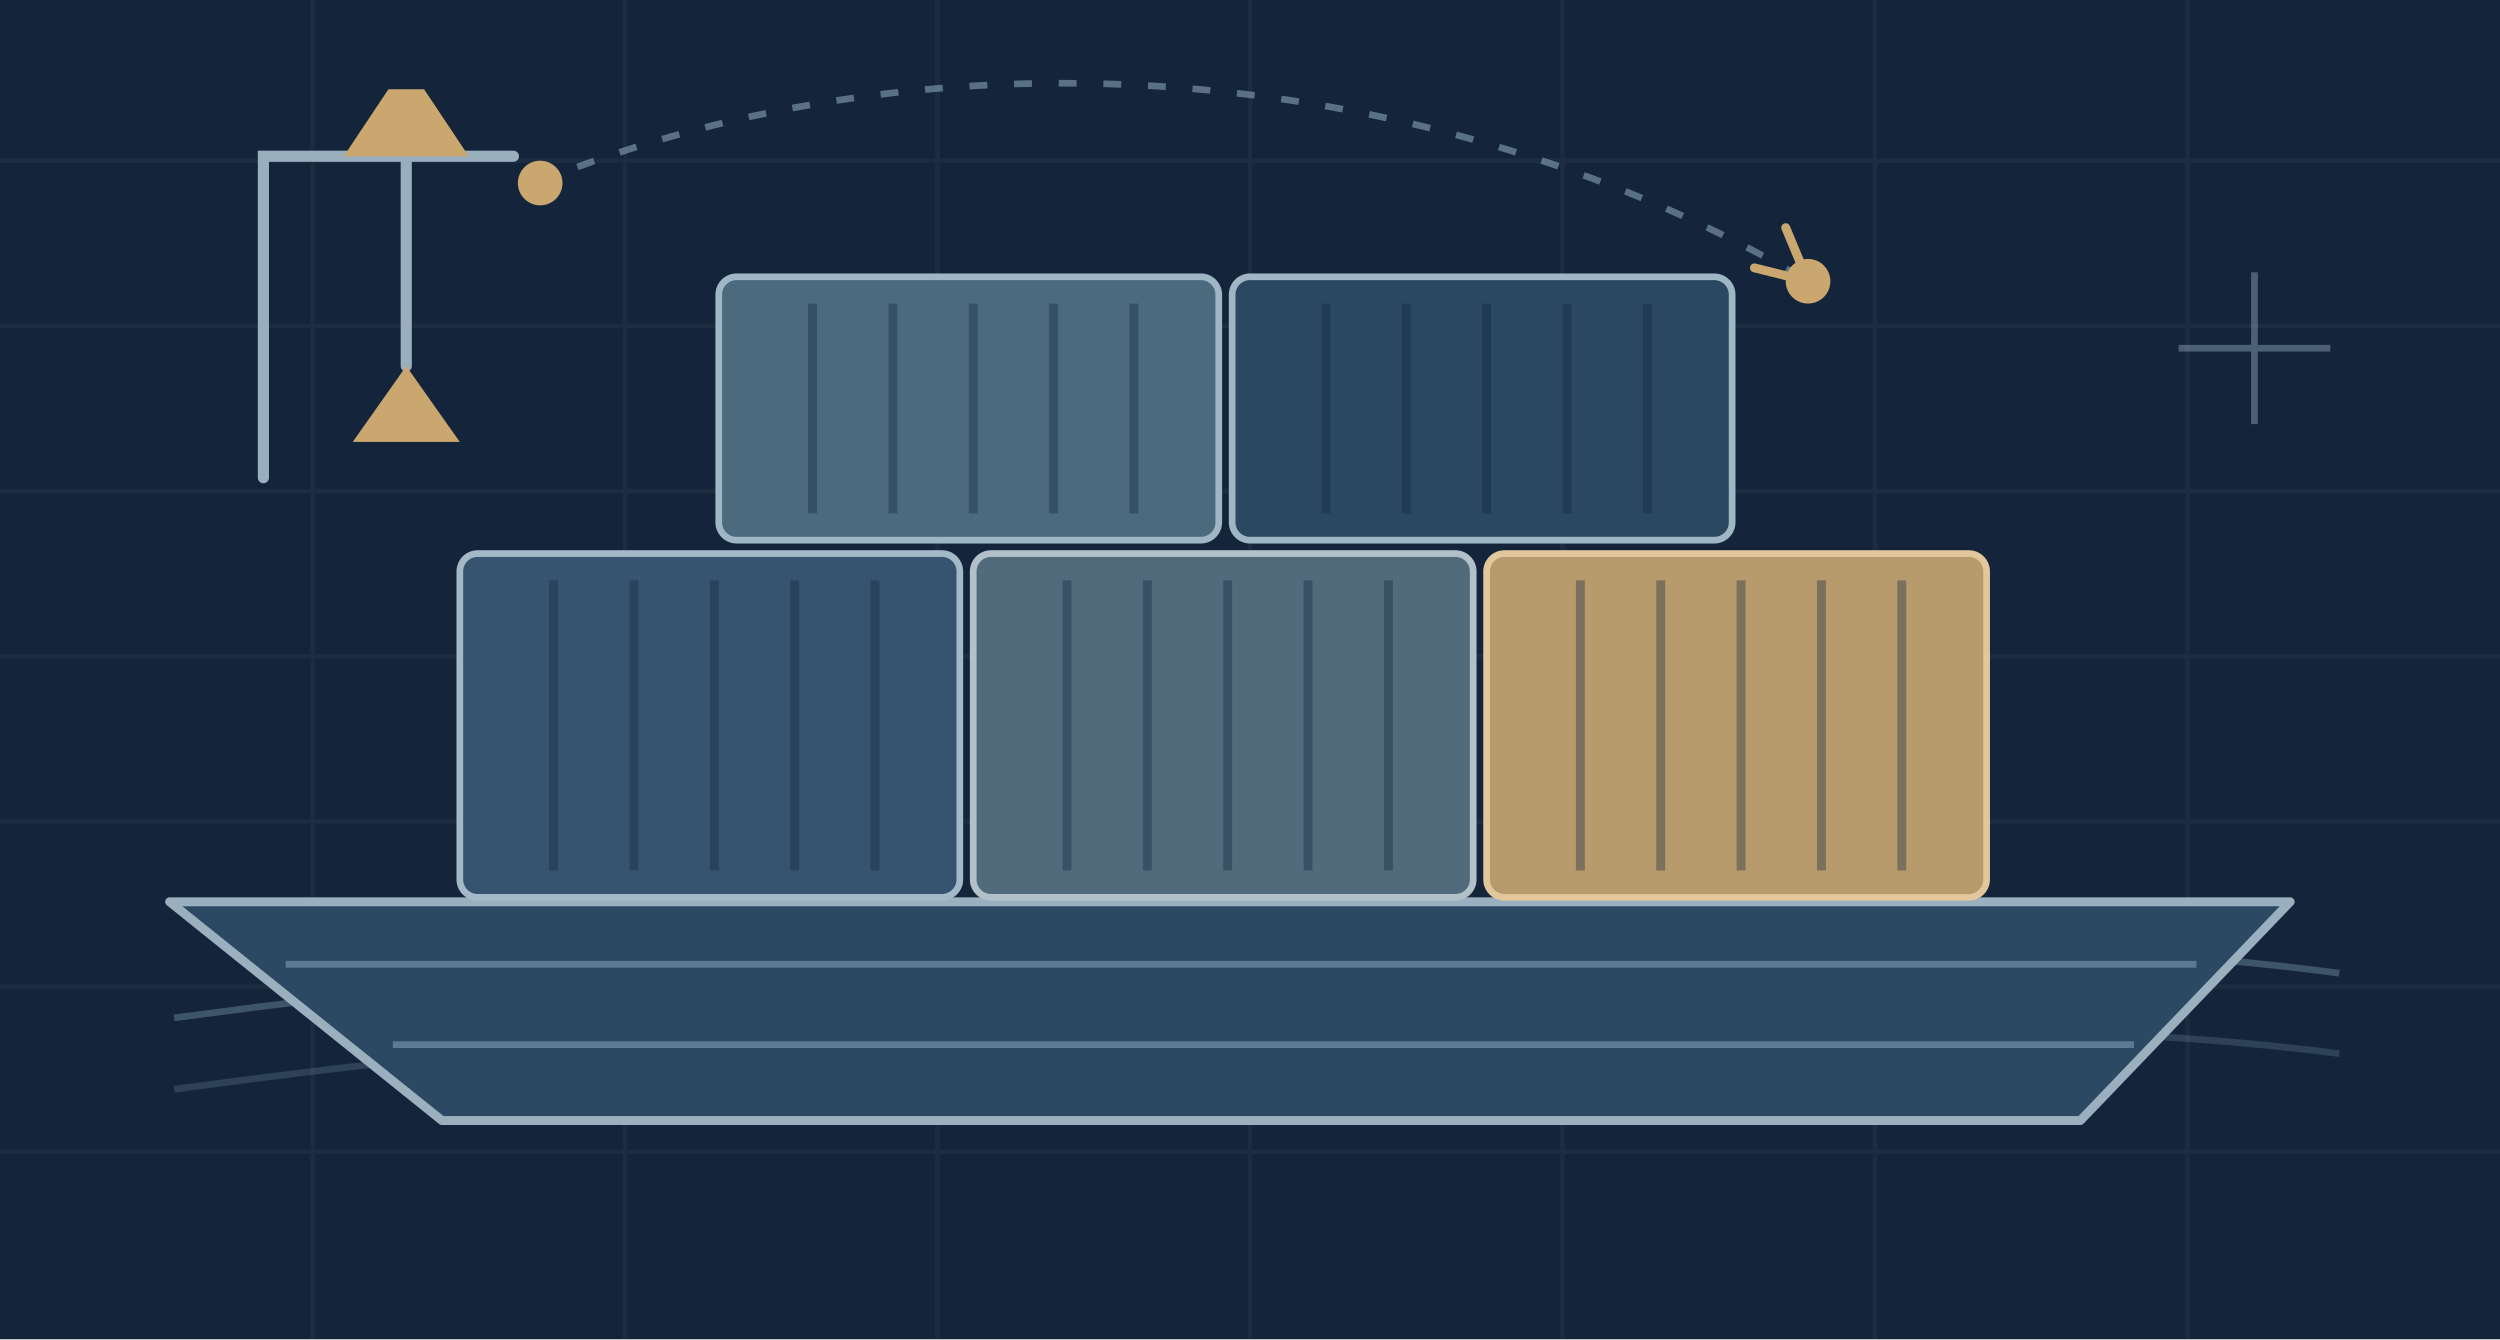
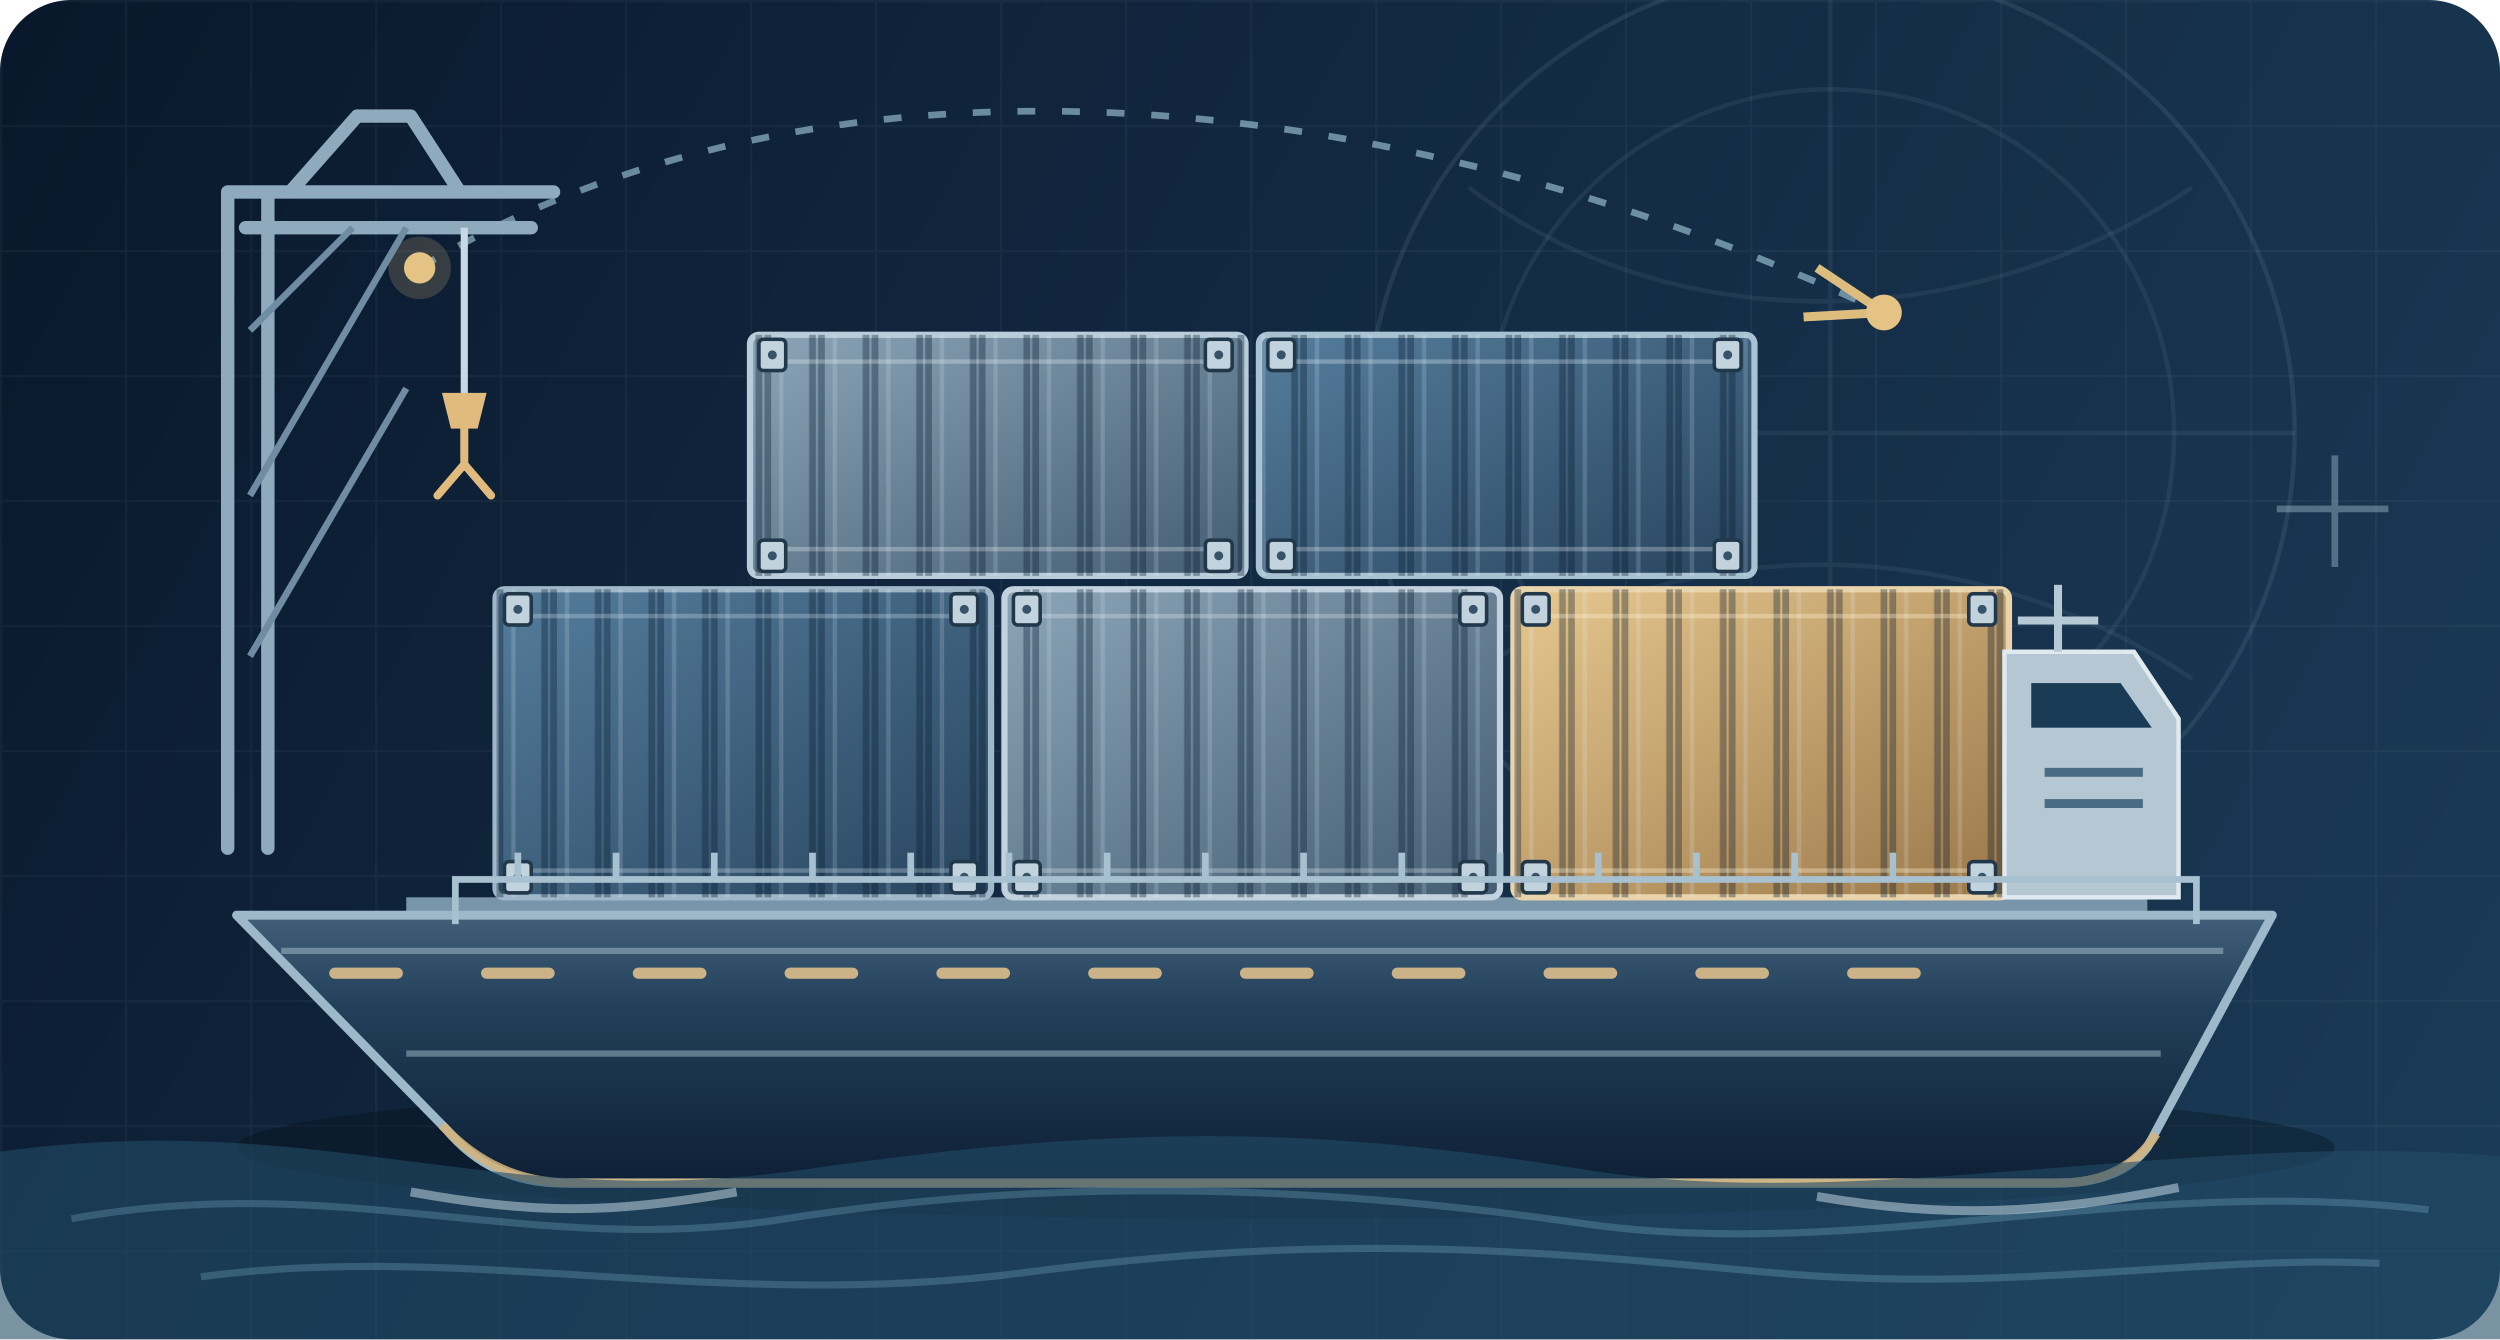
- <svg xmlns="http://www.w3.org/2000/svg" viewBox="0 0 560 300" fill="none">
-   <rect width="560" height="300" fill="#14243A" />
-   <path d="M0 258H560M0 221H560M0 184H560M0 147H560M0 110H560M0 73H560M0 36H560M70 0V300M140 0V300M210 0V300M280 0V300M350 0V300M420 0V300M490 0V300" stroke="#DDE9F2" stroke-opacity=".045" />
-   <path d="M39 228c106-14 131-14 220-8 88 7 153-17 265-2" stroke="#7D9CB1" stroke-opacity=".4" stroke-width="1.5" />
-   <path d="M39 244c103-14 132-12 220-7 89 6 154-15 265-1" stroke="#7D9CB1" stroke-opacity=".25" stroke-width="1.5" />
-   <path d="M38 202h475l-47 49H99l-61-49Z" fill="#2C4963" stroke="#9AB0BF" stroke-width="2" stroke-linejoin="round" />
-   <path d="M64 216h428M88 234h390" stroke="#7795AA" stroke-opacity=".65" stroke-width="1.5" />
-   <rect x="103" y="124" width="112" height="77" rx="4" fill="#36546F" stroke="#A4B9C8" stroke-width="1.5" />
-   <rect x="218" y="124" width="112" height="77" rx="4" fill="#516A7C" stroke="#B2C1C9" stroke-width="1.5" />
-   <rect x="333" y="124" width="112" height="77" rx="4" fill="#B79B6D" stroke="#E2C79D" stroke-width="1.5" />
-   <rect x="161" y="62" width="112" height="59" rx="4" fill="#4B6A7E" stroke="#9FB7C4" stroke-width="1.5" />
-   <rect x="276" y="62" width="112" height="59" rx="4" fill="#2B4861" stroke="#9FB7C4" stroke-width="1.5" />
-   <path d="M124 130v65m18-65v65m18-65v65m18-65v65m18-65v65m43-65v65m18-65v65m18-65v65m18-65v65m18-65v65m43-65v65m18-65v65m18-65v65m18-65v65m18-65v65M182 68v47m18-47v47m18-47v47m18-47v47m18-47v47m43-47v47m18-47v47m18-47v47m18-47v47m18-47v47" stroke="#12263C" stroke-opacity=".36" stroke-width="2" />
-   <path d="M59 107V35h56m-24 0v47" stroke="#99AFBE" stroke-width="2.5" stroke-linecap="round" />
-   <path d="M77 35h28L95 20h-8L77 35ZM91 82 79 99h24L91 82Z" fill="#C9A76E" />
-   <path d="M120 41c91-37 202-27 285 22" stroke="#91AFC2" stroke-opacity=".55" stroke-width="1.5" stroke-dasharray="4 6" />
-   <circle cx="121" cy="41" r="5" fill="#C9A76E" />
-   <circle cx="405" cy="63" r="5" fill="#C9A76E" />
-   <path d="m393 60 12 3-5-12" stroke="#C9A76E" stroke-width="2" stroke-linecap="round" stroke-linejoin="round" />
-   <path d="M488 78h34M505 61v34" stroke="#90AABD" stroke-opacity=".45" stroke-width="1.5" />
+ <svg xmlns="http://www.w3.org/2000/svg" viewBox="0 0 560 300" fill="none" role="img" aria-labelledby="title desc">
+   <defs>
+     <linearGradient id="bg" x1="0" y1="0" x2="560" y2="300" gradientUnits="userSpaceOnUse">
+       <stop stop-color="#09182B" />
+       <stop offset=".55" stop-color="#142C46" />
+       <stop offset="1" stop-color="#1A3B57" />
+     </linearGradient>
+     <linearGradient id="hull" x1="0" y1="202" x2="0" y2="271" gradientUnits="userSpaceOnUse">
+       <stop stop-color="#46647D" />
+       <stop offset=".35" stop-color="#223F59" />
+       <stop offset="1" stop-color="#0A1B30" />
+     </linearGradient>
+     <linearGradient id="blue" x1="0" y1="0" x2="1" y2="1">
+       <stop stop-color="#547D9C" />
+       <stop offset="1" stop-color="#29455F" />
+     </linearGradient>
+     <linearGradient id="slate" x1="0" y1="0" x2="1" y2="1">
+       <stop stop-color="#8BA4B6" />
+       <stop offset="1" stop-color="#455D73" />
+     </linearGradient>
+     <linearGradient id="gold" x1="0" y1="0" x2="1" y2="1">
+       <stop stop-color="#E6C88F" />
+       <stop offset="1" stop-color="#9B7749" />
+     </linearGradient>
+     <linearGradient id="sea" x1="0" y1="250" x2="0" y2="300">
+       <stop stop-color="#224B66" stop-opacity=".6" />
+       <stop offset="1" stop-color="#0C2135" stop-opacity=".2" />
+     </linearGradient>
+     <pattern id="rib" width="12" height="70" patternUnits="userSpaceOnUse">
+       <path d="M2 0V70M4 0V70" stroke="#081C30" stroke-opacity=".35" stroke-width="1.5" />
+       <path d="M7 0V70" stroke="#E8F3FC" stroke-opacity=".17" />
+     </pattern>
+     <pattern id="grid" width="28" height="28" patternUnits="userSpaceOnUse">
+       <path d="M28 0H0V28" stroke="#A7C4D6" stroke-opacity=".055" />
+     </pattern>
+     <filter id="glow" x="-50%" y="-50%" width="200%" height="200%">
+       <feGaussianBlur stdDeviation="3" />
+     </filter>
+     <g id="lock">
+       <rect width="6" height="7" rx="1" fill="#C2D3DE" stroke="#21384B" stroke-width=".8" />
+       <circle cx="3" cy="3.5" r="1" fill="#37536A" />
+     </g>
+   </defs>
+   <rect width="560" height="300" rx="16" fill="url(#bg)" />
+   <rect width="560" height="300" rx="16" fill="url(#grid)" />
+   <circle cx="410" cy="97" r="104" stroke="#B7D2E0" stroke-opacity=".10" />
+   <circle cx="410" cy="97" r="77" stroke="#B7D2E0" stroke-opacity=".08" />
+   <path d="M306 97H514M410-7V201M329 42c45 34 111 34 162 0M329 152c45-34 111-34 162 0" stroke="#B7D2E0" stroke-opacity=".08" />
+   <path d="M94 60C183 7 309 17 422 70" stroke="#A9D0DF" stroke-opacity=".6" stroke-width="1.5" stroke-dasharray="4 6" />
+   <path d="M407 60l15 10-18 1" stroke="#DDBD7E" stroke-width="2" stroke-linejoin="round" />
+   <circle cx="94" cy="60" r="7" fill="#DDBD7E" fill-opacity=".2" />
+   <circle cx="94" cy="60" r="3.5" fill="#E4C384" />
+   <circle cx="422" cy="70" r="4" fill="#E4C384" />
+   <path d="M51 190V43H60V190M55 43L124 43M55 51L119 51M65 43L80 26H92L103 43" stroke="#90AABD" stroke-width="3" stroke-linecap="round" stroke-linejoin="round" />
+   <path d="M56 74l23-23M56 111l35-60M56 147l35-60" stroke="#6F8CA3" stroke-width="1.5" />
+   <path d="M104 51V89" stroke="#C9D9E3" stroke-width="1.6" />
+   <path d="M99 88h10l-2 8h-6z" fill="#E1BB7D" />
+   <path d="M104 96v8m0 0-6 7m6-7 6 7" stroke="#E1BB7D" stroke-width="1.8" stroke-linecap="round" />
+   <ellipse cx="288" cy="257" rx="235" ry="16" fill="#030D18" opacity=".35" />
+   <path d="M91 201h390v13H91z" fill="#7895A9" />
+   <path d="M91 209h390" stroke="#D4E4EC" stroke-opacity=".65" />
+   <g>
+     <rect x="111" y="132" width="111" height="69" rx="2" fill="url(#blue)" stroke="#9EB8C9" stroke-width="1.4" />
+     <rect x="111" y="132" width="111" height="69" fill="url(#rib)" />
+     <path d="M115 138h103M115 195h103" stroke="#D4E3ED" stroke-opacity=".3" />
+     <use href="#lock" x="113" y="133" />
+     <use href="#lock" x="213" y="133" />
+     <use href="#lock" x="113" y="193" />
+     <use href="#lock" x="213" y="193" />
+   </g>
+   <g>
+     <rect x="225" y="132" width="111" height="69" rx="2" fill="url(#slate)" stroke="#C2D3DF" stroke-width="1.4" />
+     <rect x="225" y="132" width="111" height="69" fill="url(#rib)" />
+     <path d="M229 138h103M229 195h103" stroke="#E3EEF4" stroke-opacity=".3" />
+     <use href="#lock" x="227" y="133" />
+     <use href="#lock" x="327" y="133" />
+     <use href="#lock" x="227" y="193" />
+     <use href="#lock" x="327" y="193" />
+   </g>
+   <g>
+     <rect x="339" y="132" width="111" height="69" rx="2" fill="url(#gold)" stroke="#E9D3AB" stroke-width="1.4" />
+     <rect x="339" y="132" width="111" height="69" fill="url(#rib)" />
+     <path d="M343 138h103M343 195h103" stroke="#FFF0D2" stroke-opacity=".35" />
+     <use href="#lock" x="341" y="133" />
+     <use href="#lock" x="441" y="133" />
+     <use href="#lock" x="341" y="193" />
+     <use href="#lock" x="441" y="193" />
+   </g>
+   <g>
+     <rect x="168" y="75" width="111" height="54" rx="2" fill="url(#slate)" stroke="#B8CDD9" stroke-width="1.4" />
+     <rect x="168" y="75" width="111" height="54" fill="url(#rib)" />
+     <path d="M172 81h103M172 123h103" stroke="#F3FAFE" stroke-opacity=".28" />
+     <use href="#lock" x="170" y="76" />
+     <use href="#lock" x="270" y="76" />
+     <use href="#lock" x="170" y="121" />
+     <use href="#lock" x="270" y="121" />
+   </g>
+   <g>
+     <rect x="282" y="75" width="111" height="54" rx="2" fill="url(#blue)" stroke="#A8C2D2" stroke-width="1.4" />
+     <rect x="282" y="75" width="111" height="54" fill="url(#rib)" />
+     <path d="M286 81h103M286 123h103" stroke="#F3FAFE" stroke-opacity=".28" />
+     <use href="#lock" x="284" y="76" />
+     <use href="#lock" x="384" y="76" />
+     <use href="#lock" x="284" y="121" />
+     <use href="#lock" x="384" y="121" />
+   </g>
+   <path d="M449 146h29l10 15v40h-39z" fill="#B4C7D2" stroke="#E1EAF0" />
+   <path d="M455 153h20l7 10h-27z" fill="#1A3B56" />
+   <path d="M461 146v-15m-9 8h18" stroke="#B6CAD6" stroke-width="1.8" />
+   <path d="M458 173h22M458 180h22" stroke="#496B84" stroke-width="2" />
+   <path d="M53 205H509L481 257Q475 265 461 265H126Q110 265 100 253L53 205Z" fill="url(#hull)" stroke="#9DB8C8" stroke-width="2" stroke-linejoin="round" />
+   <path d="M63 213H498M91 236h393" stroke="#B5CBD8" stroke-opacity=".45" stroke-width="1.4" />
+   <path d="M99 252q12 13 29 13h333q15 0 22-11" stroke="#D6B47C" stroke-opacity=".85" stroke-width="2" />
+   <path d="M102 207v-10h390v10M116 197v-6m22 6v-6m22 6v-6m22 6v-6m22 6v-6m22 6v-6m22 6v-6m22 6v-6m22 6v-6m22 6v-6m22 6v-6m22 6v-6m22 6v-6m22 6v-6m22 6v-6" stroke="#A8C1D0" stroke-width="1.5" />
+   <path d="M75 218h14m20 0h14m20 0h14m20 0h14m20 0h14m20 0h14m20 0h14m20 0h14m20 0h14m20 0h14m20 0h14" stroke="#E8C68D" stroke-width="2.5" stroke-linecap="round" opacity=".85" />
+   <path d="M0 258c72-10 110 14 180 4s113-10 175 0 137-9 205-3v41H0z" fill="url(#sea)" />
+   <path d="M16 273c61-11 103 9 160 0s116-8 178 1 124-11 190-3M45 286c60-8 116 8 185-1s112-5 166 0 97-4 137-2" stroke="#82B6D1" stroke-opacity=".28" stroke-width="1.6" />
+   <path d="M92 267c28 5 44 5 73 0m242 1c29 5 51 4 81-2" stroke="#E5F4FC" stroke-opacity=".45" stroke-width="2" />
+   <path d="M510 114h25m-12-12v25" stroke="#B6D0DD" stroke-opacity=".38" stroke-width="1.5" />
</svg>
